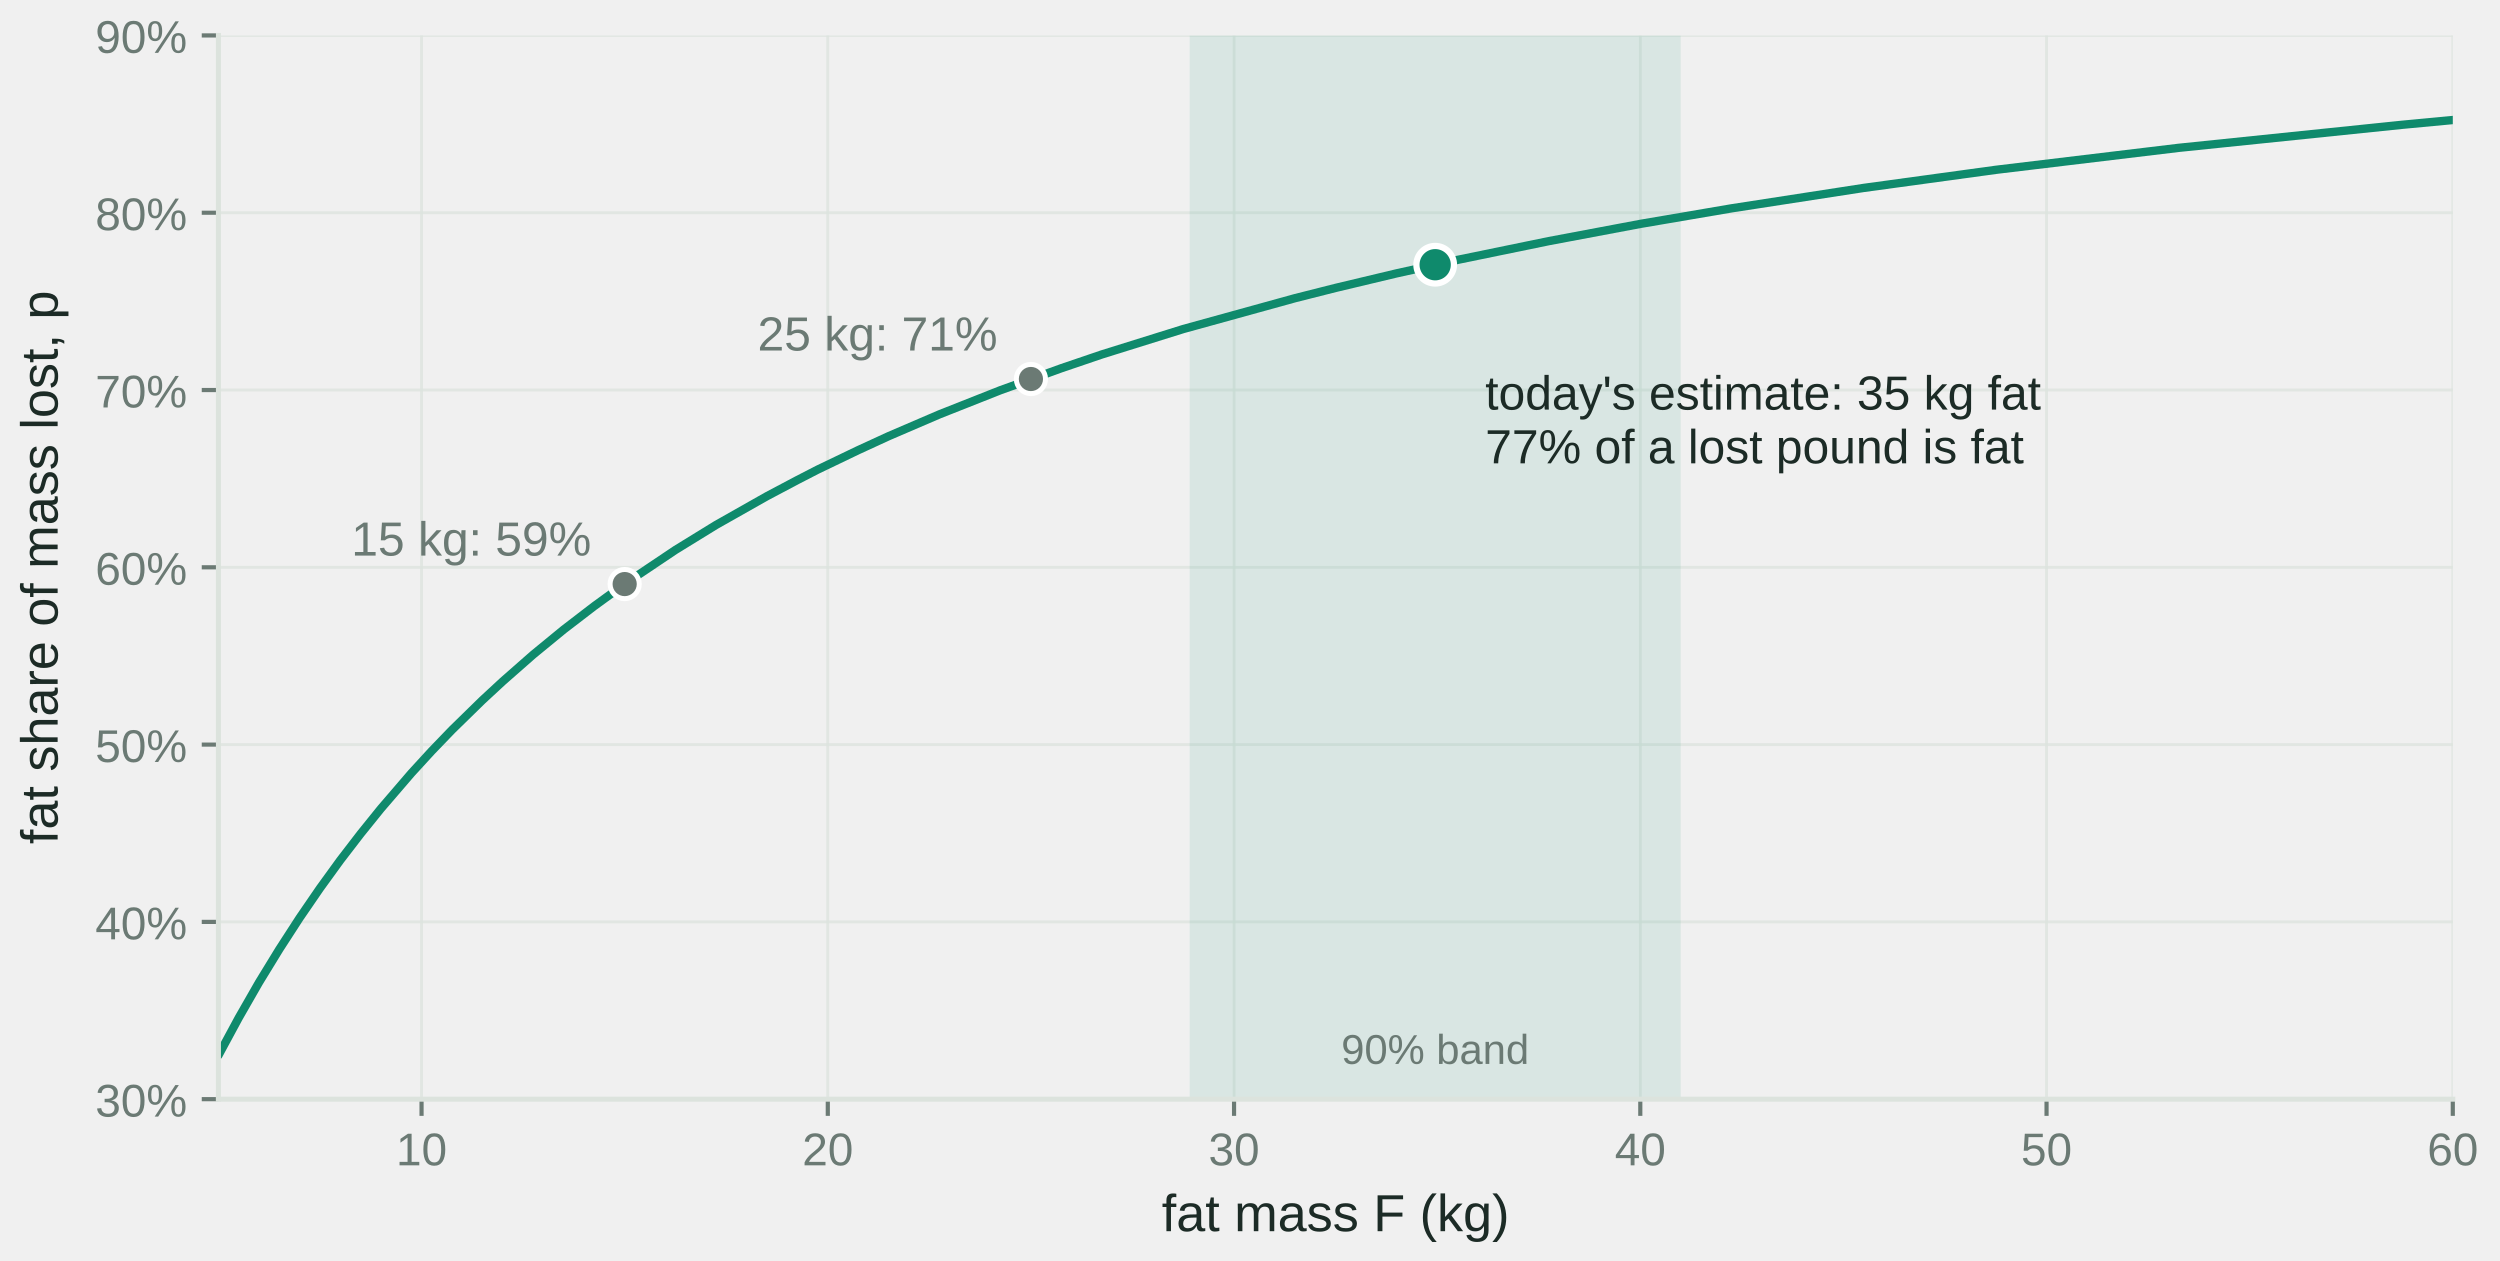
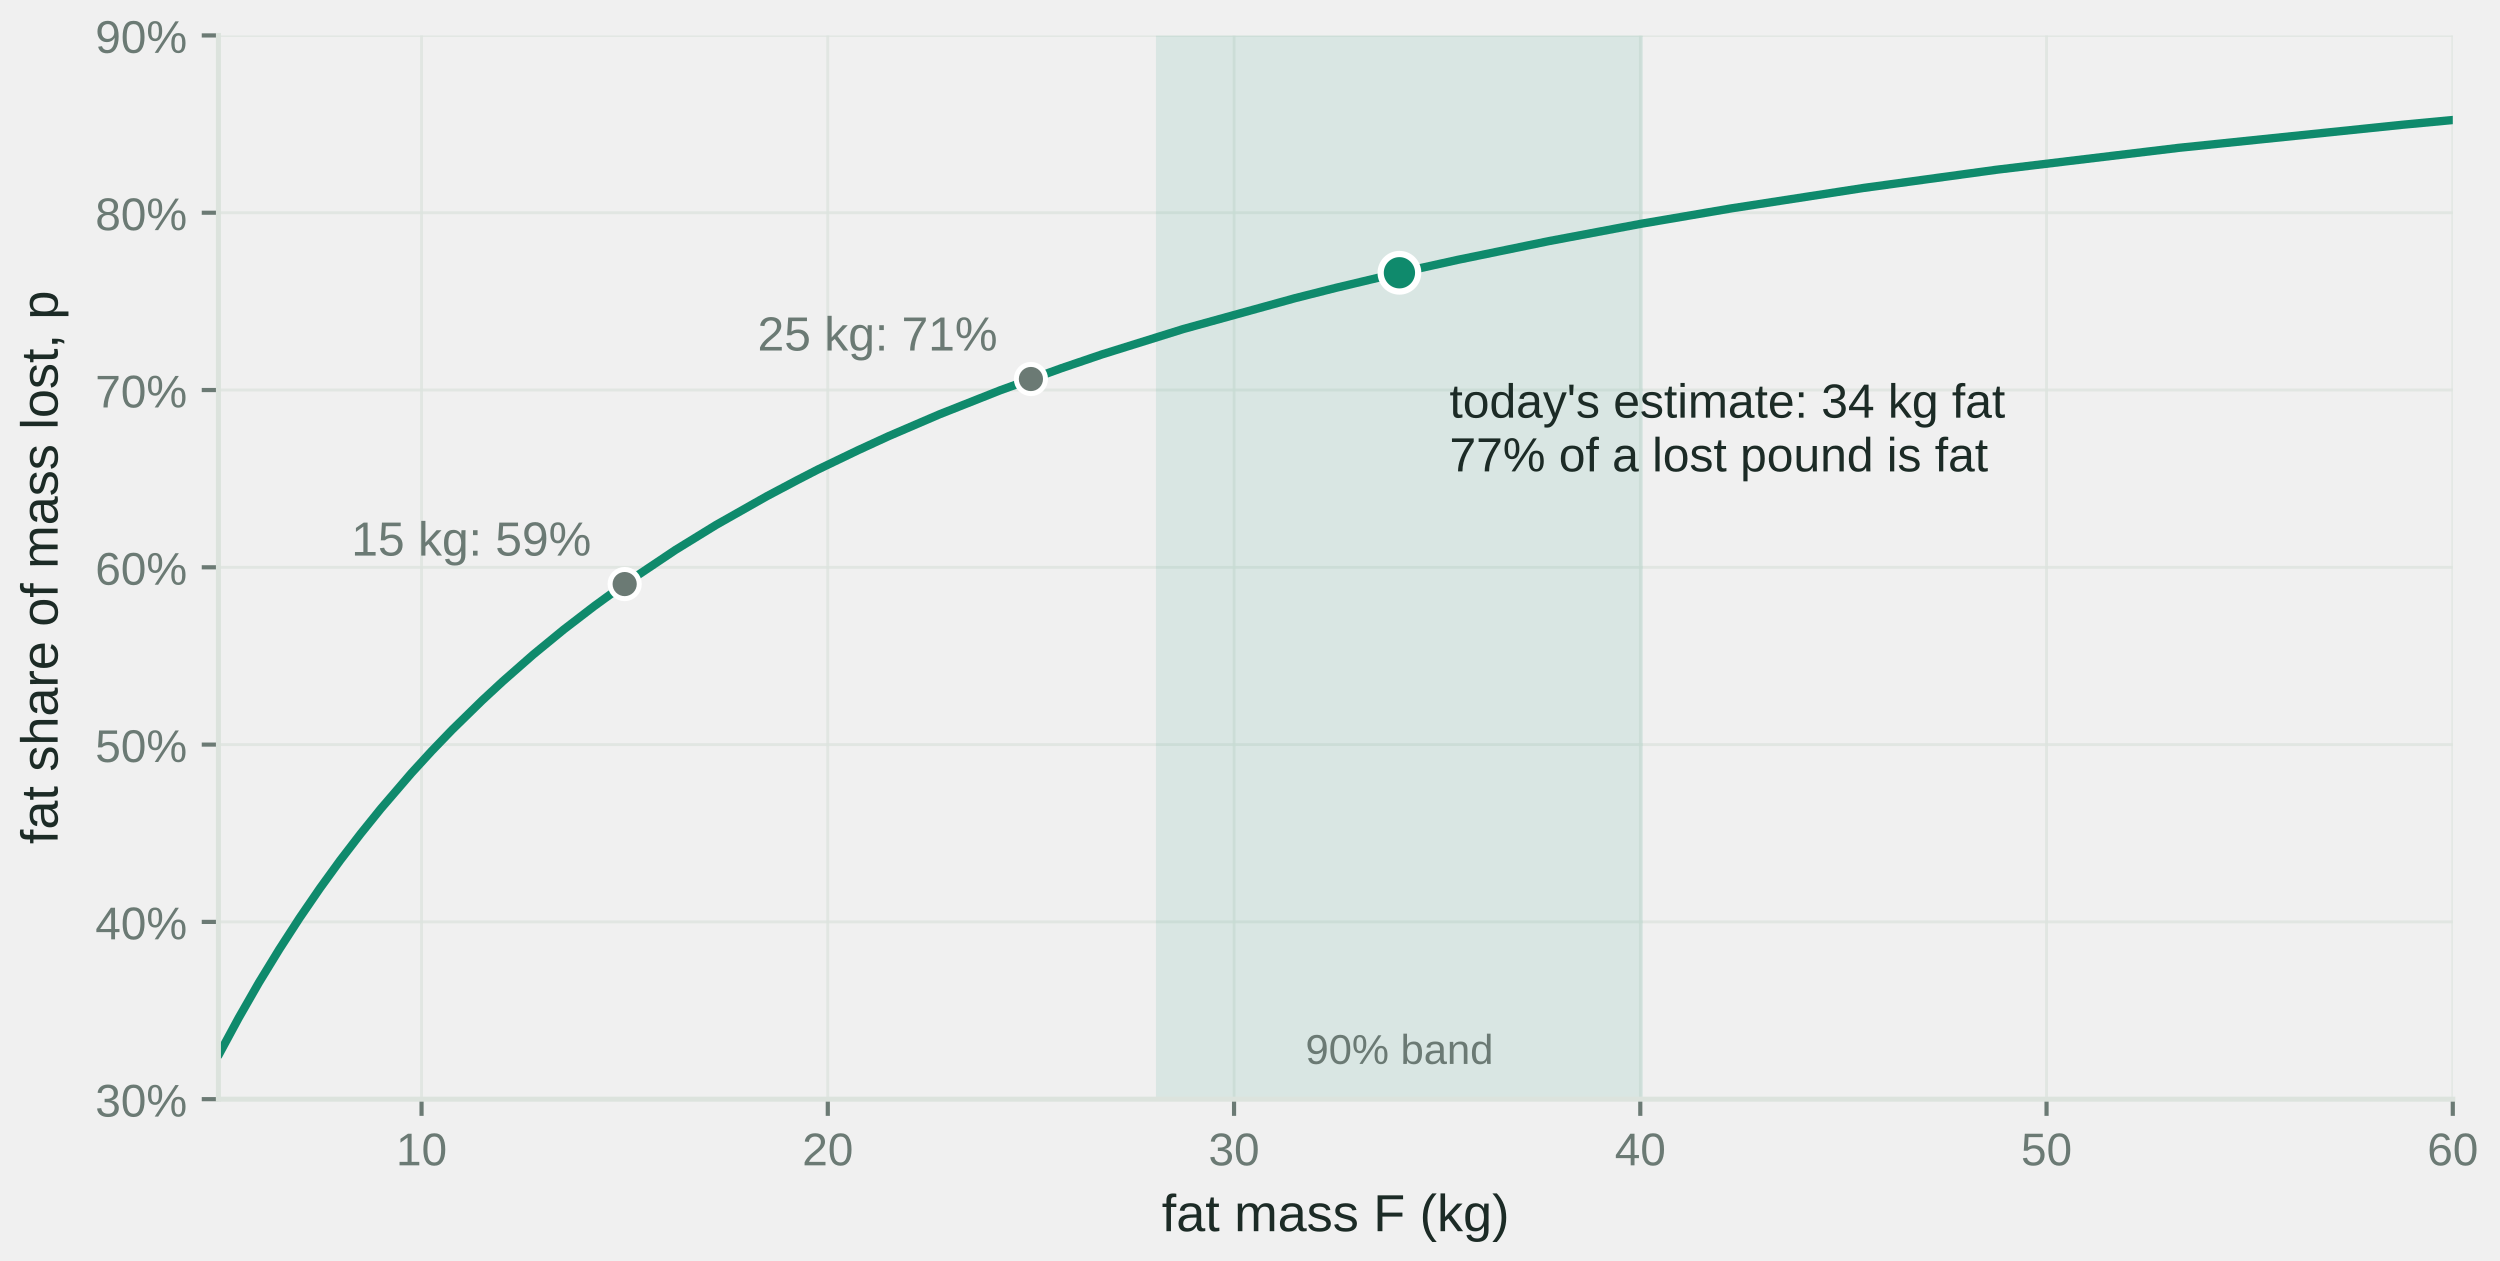
<svg xmlns="http://www.w3.org/2000/svg" xmlns:xlink="http://www.w3.org/1999/xlink" width="599.366pt" height="302.087pt" viewBox="0 0 599.366 302.087" version="1.1">
  <defs>
    <style type="text/css">*{stroke-linejoin: round; stroke-linecap: butt}</style>
  </defs>
  <g id="figure_1">
    <g id="patch_1">
      <path d="M -0 302.087  L 599.366 302.087  L 599.366 0  L -0 0  L -0 302.087  z " style="fill: none" />
    </g>
    <g id="axes_1">
      <g id="patch_2">
        <path d="M 52.367 263.523  L 588.047 263.523  L 588.047 8.499  L 52.367 8.499  L 52.367 263.523  z " style="fill: none" />
      </g>
      <g id="matplotlib.axis_1">
        <g id="xtick_1">
          <g id="line2d_1">
-             <path d="M 101.065 263.523  L 101.065 8.499  " clip-path="url(#p7961b14d27)" style="fill: none; stroke: #dce3dd; stroke-opacity: 0.75; stroke-width: 0.7; stroke-linecap: round" />
+             <path d="M 101.065 263.523  L 101.065 8.499  " clip-path="url(#pf1c7619b66)" style="fill: none; stroke: #dce3dd; stroke-opacity: 0.75; stroke-width: 0.7; stroke-linecap: round" />
          </g>
          <g id="line2d_2">
            <defs>
-               <path id="mb6bcc72237" d="M 0 0  L 0 4  " style="stroke: #6b7a74" />
+               <path id="m3f83f74e5f" d="M 0 0  L 0 4  " style="stroke: #6b7a74" />
            </defs>
            <g>
-               <use xlink:href="#mb6bcc72237" x="101.065" y="263.523" style="fill: #6b7a74; stroke: #6b7a74" />
+               <use xlink:href="#m3f83f74e5f" x="101.065" y="263.523" style="fill: #6b7a74; stroke: #6b7a74" />
            </g>
          </g>
          <g id="text_1">
            <text style="font-size: 11px; font-family: 'Source Sans Pro', 'Source Sans 3', 'Helvetica Neue', 'Arial', 'DejaVu Sans', sans-serif; text-anchor: middle; fill: #6b7a74" x="101.065" y="279.381" transform="rotate(-0 101.0651 279.3814)">10</text>
          </g>
        </g>
        <g id="xtick_2">
          <g id="line2d_3">
-             <path d="M 198.461 263.523  L 198.461 8.499  " clip-path="url(#p7961b14d27)" style="fill: none; stroke: #dce3dd; stroke-opacity: 0.75; stroke-width: 0.7; stroke-linecap: round" />
+             <path d="M 198.461 263.523  L 198.461 8.499  " clip-path="url(#pf1c7619b66)" style="fill: none; stroke: #dce3dd; stroke-opacity: 0.75; stroke-width: 0.7; stroke-linecap: round" />
          </g>
          <g id="line2d_4">
            <g>
-               <use xlink:href="#mb6bcc72237" x="198.461" y="263.523" style="fill: #6b7a74; stroke: #6b7a74" />
+               <use xlink:href="#m3f83f74e5f" x="198.461" y="263.523" style="fill: #6b7a74; stroke: #6b7a74" />
            </g>
          </g>
          <g id="text_2">
            <text style="font-size: 11px; font-family: 'Source Sans Pro', 'Source Sans 3', 'Helvetica Neue', 'Arial', 'DejaVu Sans', sans-serif; text-anchor: middle; fill: #6b7a74" x="198.461" y="279.381" transform="rotate(-0 198.4614 279.3814)">20</text>
          </g>
        </g>
        <g id="xtick_3">
          <g id="line2d_5">
-             <path d="M 295.858 263.523  L 295.858 8.499  " clip-path="url(#p7961b14d27)" style="fill: none; stroke: #dce3dd; stroke-opacity: 0.75; stroke-width: 0.7; stroke-linecap: round" />
+             <path d="M 295.858 263.523  L 295.858 8.499  " clip-path="url(#pf1c7619b66)" style="fill: none; stroke: #dce3dd; stroke-opacity: 0.75; stroke-width: 0.7; stroke-linecap: round" />
          </g>
          <g id="line2d_6">
            <g>
-               <use xlink:href="#mb6bcc72237" x="295.858" y="263.523" style="fill: #6b7a74; stroke: #6b7a74" />
+               <use xlink:href="#m3f83f74e5f" x="295.858" y="263.523" style="fill: #6b7a74; stroke: #6b7a74" />
            </g>
          </g>
          <g id="text_3">
            <text style="font-size: 11px; font-family: 'Source Sans Pro', 'Source Sans 3', 'Helvetica Neue', 'Arial', 'DejaVu Sans', sans-serif; text-anchor: middle; fill: #6b7a74" x="295.858" y="279.381" transform="rotate(-0 295.8578 279.3814)">30</text>
          </g>
        </g>
        <g id="xtick_4">
          <g id="line2d_7">
-             <path d="M 393.254 263.523  L 393.254 8.499  " clip-path="url(#p7961b14d27)" style="fill: none; stroke: #dce3dd; stroke-opacity: 0.75; stroke-width: 0.7; stroke-linecap: round" />
+             <path d="M 393.254 263.523  L 393.254 8.499  " clip-path="url(#pf1c7619b66)" style="fill: none; stroke: #dce3dd; stroke-opacity: 0.75; stroke-width: 0.7; stroke-linecap: round" />
          </g>
          <g id="line2d_8">
            <g>
-               <use xlink:href="#mb6bcc72237" x="393.254" y="263.523" style="fill: #6b7a74; stroke: #6b7a74" />
+               <use xlink:href="#m3f83f74e5f" x="393.254" y="263.523" style="fill: #6b7a74; stroke: #6b7a74" />
            </g>
          </g>
          <g id="text_4">
            <text style="font-size: 11px; font-family: 'Source Sans Pro', 'Source Sans 3', 'Helvetica Neue', 'Arial', 'DejaVu Sans', sans-serif; text-anchor: middle; fill: #6b7a74" x="393.254" y="279.381" transform="rotate(-0 393.2541 279.3814)">40</text>
          </g>
        </g>
        <g id="xtick_5">
          <g id="line2d_9">
-             <path d="M 490.651 263.523  L 490.651 8.499  " clip-path="url(#p7961b14d27)" style="fill: none; stroke: #dce3dd; stroke-opacity: 0.75; stroke-width: 0.7; stroke-linecap: round" />
+             <path d="M 490.651 263.523  L 490.651 8.499  " clip-path="url(#pf1c7619b66)" style="fill: none; stroke: #dce3dd; stroke-opacity: 0.75; stroke-width: 0.7; stroke-linecap: round" />
          </g>
          <g id="line2d_10">
            <g>
-               <use xlink:href="#mb6bcc72237" x="490.651" y="263.523" style="fill: #6b7a74; stroke: #6b7a74" />
+               <use xlink:href="#m3f83f74e5f" x="490.651" y="263.523" style="fill: #6b7a74; stroke: #6b7a74" />
            </g>
          </g>
          <g id="text_5">
            <text style="font-size: 11px; font-family: 'Source Sans Pro', 'Source Sans 3', 'Helvetica Neue', 'Arial', 'DejaVu Sans', sans-serif; text-anchor: middle; fill: #6b7a74" x="490.651" y="279.381" transform="rotate(-0 490.6505 279.3814)">50</text>
          </g>
        </g>
        <g id="xtick_6">
          <g id="line2d_11">
-             <path d="M 588.047 263.523  L 588.047 8.499  " clip-path="url(#p7961b14d27)" style="fill: none; stroke: #dce3dd; stroke-opacity: 0.75; stroke-width: 0.7; stroke-linecap: round" />
+             <path d="M 588.047 263.523  L 588.047 8.499  " clip-path="url(#pf1c7619b66)" style="fill: none; stroke: #dce3dd; stroke-opacity: 0.75; stroke-width: 0.7; stroke-linecap: round" />
          </g>
          <g id="line2d_12">
            <g>
-               <use xlink:href="#mb6bcc72237" x="588.047" y="263.523" style="fill: #6b7a74; stroke: #6b7a74" />
+               <use xlink:href="#m3f83f74e5f" x="588.047" y="263.523" style="fill: #6b7a74; stroke: #6b7a74" />
            </g>
          </g>
          <g id="text_6">
            <text style="font-size: 11px; font-family: 'Source Sans Pro', 'Source Sans 3', 'Helvetica Neue', 'Arial', 'DejaVu Sans', sans-serif; text-anchor: middle; fill: #6b7a74" x="588.047" y="279.381" transform="rotate(-0 588.0469 279.3814)">60</text>
          </g>
        </g>
        <g id="text_7">
          <text style="font-size: 12.5px; font-family: 'Source Sans Pro', 'Source Sans 3', 'Helvetica Neue', 'Arial', 'DejaVu Sans', sans-serif; text-anchor: middle; fill: #1c2b26" x="320.207" y="295.167" transform="rotate(-0 320.2069 295.1671)">fat mass F (kg)</text>
        </g>
      </g>
      <g id="matplotlib.axis_2">
        <g id="ytick_1">
          <g id="line2d_13">
-             <path d="M 52.367 263.523  L 588.047 263.523  " clip-path="url(#p7961b14d27)" style="fill: none; stroke: #dce3dd; stroke-opacity: 0.75; stroke-width: 0.7; stroke-linecap: round" />
+             <path d="M 52.367 263.523  L 588.047 263.523  " clip-path="url(#pf1c7619b66)" style="fill: none; stroke: #dce3dd; stroke-opacity: 0.75; stroke-width: 0.7; stroke-linecap: round" />
          </g>
          <g id="line2d_14">
            <defs>
-               <path id="m28b3cd10c1" d="M 0 0  L -4 0  " style="stroke: #6b7a74" />
+               <path id="m17f3412fa3" d="M 0 0  L -4 0  " style="stroke: #6b7a74" />
            </defs>
            <g>
-               <use xlink:href="#m28b3cd10c1" x="52.367" y="263.523" style="fill: #6b7a74; stroke: #6b7a74" />
+               <use xlink:href="#m17f3412fa3" x="52.367" y="263.523" style="fill: #6b7a74; stroke: #6b7a74" />
            </g>
          </g>
          <g id="text_8">
            <text style="font-size: 11px; font-family: 'Source Sans Pro', 'Source Sans 3', 'Helvetica Neue', 'Arial', 'DejaVu Sans', sans-serif; text-anchor: end; fill: #6b7a74" x="44.867" y="267.702" transform="rotate(-0 44.86688 267.7023)">30%</text>
          </g>
        </g>
        <g id="ytick_2">
          <g id="line2d_15">
-             <path d="M 52.367 221.019  L 588.047 221.019  " clip-path="url(#p7961b14d27)" style="fill: none; stroke: #dce3dd; stroke-opacity: 0.75; stroke-width: 0.7; stroke-linecap: round" />
+             <path d="M 52.367 221.019  L 588.047 221.019  " clip-path="url(#pf1c7619b66)" style="fill: none; stroke: #dce3dd; stroke-opacity: 0.75; stroke-width: 0.7; stroke-linecap: round" />
          </g>
          <g id="line2d_16">
            <g>
-               <use xlink:href="#m28b3cd10c1" x="52.367" y="221.019" style="fill: #6b7a74; stroke: #6b7a74" />
+               <use xlink:href="#m17f3412fa3" x="52.367" y="221.019" style="fill: #6b7a74; stroke: #6b7a74" />
            </g>
          </g>
          <g id="text_9">
            <text style="font-size: 11px; font-family: 'Source Sans Pro', 'Source Sans 3', 'Helvetica Neue', 'Arial', 'DejaVu Sans', sans-serif; text-anchor: end; fill: #6b7a74" x="44.867" y="225.198" transform="rotate(-0 44.86688 225.1983)">40%</text>
          </g>
        </g>
        <g id="ytick_3">
          <g id="line2d_17">
-             <path d="M 52.367 178.515  L 588.047 178.515  " clip-path="url(#p7961b14d27)" style="fill: none; stroke: #dce3dd; stroke-opacity: 0.75; stroke-width: 0.7; stroke-linecap: round" />
+             <path d="M 52.367 178.515  L 588.047 178.515  " clip-path="url(#pf1c7619b66)" style="fill: none; stroke: #dce3dd; stroke-opacity: 0.75; stroke-width: 0.7; stroke-linecap: round" />
          </g>
          <g id="line2d_18">
            <g>
-               <use xlink:href="#m28b3cd10c1" x="52.367" y="178.515" style="fill: #6b7a74; stroke: #6b7a74" />
+               <use xlink:href="#m17f3412fa3" x="52.367" y="178.515" style="fill: #6b7a74; stroke: #6b7a74" />
            </g>
          </g>
          <g id="text_10">
            <text style="font-size: 11px; font-family: 'Source Sans Pro', 'Source Sans 3', 'Helvetica Neue', 'Arial', 'DejaVu Sans', sans-serif; text-anchor: end; fill: #6b7a74" x="44.867" y="182.694" transform="rotate(-0 44.86688 182.6943)">50%</text>
          </g>
        </g>
        <g id="ytick_4">
          <g id="line2d_19">
-             <path d="M 52.367 136.011  L 588.047 136.011  " clip-path="url(#p7961b14d27)" style="fill: none; stroke: #dce3dd; stroke-opacity: 0.75; stroke-width: 0.7; stroke-linecap: round" />
+             <path d="M 52.367 136.011  L 588.047 136.011  " clip-path="url(#pf1c7619b66)" style="fill: none; stroke: #dce3dd; stroke-opacity: 0.75; stroke-width: 0.7; stroke-linecap: round" />
          </g>
          <g id="line2d_20">
            <g>
-               <use xlink:href="#m28b3cd10c1" x="52.367" y="136.011" style="fill: #6b7a74; stroke: #6b7a74" />
+               <use xlink:href="#m17f3412fa3" x="52.367" y="136.011" style="fill: #6b7a74; stroke: #6b7a74" />
            </g>
          </g>
          <g id="text_11">
            <text style="font-size: 11px; font-family: 'Source Sans Pro', 'Source Sans 3', 'Helvetica Neue', 'Arial', 'DejaVu Sans', sans-serif; text-anchor: end; fill: #6b7a74" x="44.867" y="140.19" transform="rotate(-0 44.86688 140.1903)">60%</text>
          </g>
        </g>
        <g id="ytick_5">
          <g id="line2d_21">
-             <path d="M 52.367 93.507  L 588.047 93.507  " clip-path="url(#p7961b14d27)" style="fill: none; stroke: #dce3dd; stroke-opacity: 0.75; stroke-width: 0.7; stroke-linecap: round" />
+             <path d="M 52.367 93.507  L 588.047 93.507  " clip-path="url(#pf1c7619b66)" style="fill: none; stroke: #dce3dd; stroke-opacity: 0.75; stroke-width: 0.7; stroke-linecap: round" />
          </g>
          <g id="line2d_22">
            <g>
-               <use xlink:href="#m28b3cd10c1" x="52.367" y="93.507" style="fill: #6b7a74; stroke: #6b7a74" />
+               <use xlink:href="#m17f3412fa3" x="52.367" y="93.507" style="fill: #6b7a74; stroke: #6b7a74" />
            </g>
          </g>
          <g id="text_12">
            <text style="font-size: 11px; font-family: 'Source Sans Pro', 'Source Sans 3', 'Helvetica Neue', 'Arial', 'DejaVu Sans', sans-serif; text-anchor: end; fill: #6b7a74" x="44.867" y="97.686" transform="rotate(-0 44.86688 97.68628)">70%</text>
          </g>
        </g>
        <g id="ytick_6">
          <g id="line2d_23">
-             <path d="M 52.367 51.003  L 588.047 51.003  " clip-path="url(#p7961b14d27)" style="fill: none; stroke: #dce3dd; stroke-opacity: 0.75; stroke-width: 0.7; stroke-linecap: round" />
+             <path d="M 52.367 51.003  L 588.047 51.003  " clip-path="url(#pf1c7619b66)" style="fill: none; stroke: #dce3dd; stroke-opacity: 0.75; stroke-width: 0.7; stroke-linecap: round" />
          </g>
          <g id="line2d_24">
            <g>
-               <use xlink:href="#m28b3cd10c1" x="52.367" y="51.003" style="fill: #6b7a74; stroke: #6b7a74" />
+               <use xlink:href="#m17f3412fa3" x="52.367" y="51.003" style="fill: #6b7a74; stroke: #6b7a74" />
            </g>
          </g>
          <g id="text_13">
            <text style="font-size: 11px; font-family: 'Source Sans Pro', 'Source Sans 3', 'Helvetica Neue', 'Arial', 'DejaVu Sans', sans-serif; text-anchor: end; fill: #6b7a74" x="44.867" y="55.182" transform="rotate(-0 44.86688 55.18228)">80%</text>
          </g>
        </g>
        <g id="ytick_7">
          <g id="line2d_25">
-             <path d="M 52.367 8.499  L 588.047 8.499  " clip-path="url(#p7961b14d27)" style="fill: none; stroke: #dce3dd; stroke-opacity: 0.75; stroke-width: 0.7; stroke-linecap: round" />
+             <path d="M 52.367 8.499  L 588.047 8.499  " clip-path="url(#pf1c7619b66)" style="fill: none; stroke: #dce3dd; stroke-opacity: 0.75; stroke-width: 0.7; stroke-linecap: round" />
          </g>
          <g id="line2d_26">
            <g>
-               <use xlink:href="#m28b3cd10c1" x="52.367" y="8.499" style="fill: #6b7a74; stroke: #6b7a74" />
+               <use xlink:href="#m17f3412fa3" x="52.367" y="8.499" style="fill: #6b7a74; stroke: #6b7a74" />
            </g>
          </g>
          <g id="text_14">
            <text style="font-size: 11px; font-family: 'Source Sans Pro', 'Source Sans 3', 'Helvetica Neue', 'Arial', 'DejaVu Sans', sans-serif; text-anchor: end; fill: #6b7a74" x="44.867" y="12.678" transform="rotate(-0 44.86688 12.67828)">90%</text>
          </g>
        </g>
        <g id="text_15">
          <text style="font-size: 12.5px; font-family: 'Source Sans Pro', 'Source Sans 3', 'Helvetica Neue', 'Arial', 'DejaVu Sans', sans-serif; text-anchor: middle; fill: #1c2b26" x="13.818" y="136.011" transform="rotate(-90 13.81805 136.0111)">fat share of mass lost, p</text>
        </g>
      </g>
      <g id="patch_3">
-         <path d="M 285.215 263.523  L 402.942 263.523  L 402.942 8.499  L 285.215 8.499  z " clip-path="url(#p7961b14d27)" style="fill: #0f8a6c; opacity: 0.1" />
+         <path d="M 277.141 263.523  L 393.875 263.523  L 393.875 8.499  L 277.141 8.499  z " clip-path="url(#pf1c7619b66)" style="fill: #0f8a6c; opacity: 0.1" />
      </g>
      <g id="line2d_27">
-         <path d="M 52.367 253.025  L 57.237 244.014  L 62.107 235.513  L 66.976 227.565  L 71.846 220.042  L 76.716 212.943  L 81.586 206.228  L 86.456 199.895  L 91.325 193.859  L 98.63 185.358  L 103.5 180.045  L 108.37 174.987  L 115.675 167.847  L 120.544 163.341  L 127.849 156.923  L 135.154 150.93  L 142.459 145.32  L 149.763 140.007  L 161.938 131.846  L 171.677 125.853  L 183.852 118.967  L 191.157 115.099  L 196.027 112.591  L 205.766 107.916  L 213.071 104.558  L 225.245 99.33  L 239.855 93.55  L 254.464 88.279  L 264.204 84.964  L 283.683 78.886  L 310.467 71.49  L 320.207 69.025  L 334.816 65.54  L 349.426 62.309  L 371.34 57.804  L 393.254 53.681  L 415.168 49.941  L 446.822 45.053  L 478.476 40.717  L 522.304 35.447  L 575.872 29.921  L 588.047 28.774  L 588.047 28.774  " clip-path="url(#p7961b14d27)" style="fill: none; stroke: #0f8a6c; stroke-width: 2; stroke-linecap: round" />
+         <path d="M 52.367 253.025  L 57.237 244.014  L 62.107 235.513  L 66.976 227.565  L 71.846 220.042  L 76.716 212.943  L 81.586 206.228  L 86.456 199.895  L 91.325 193.859  L 98.63 185.358  L 103.5 180.045  L 108.37 174.987  L 115.675 167.847  L 120.544 163.341  L 127.849 156.923  L 135.154 150.93  L 142.459 145.32  L 149.763 140.007  L 161.938 131.846  L 171.677 125.853  L 183.852 118.967  L 191.157 115.099  L 196.027 112.591  L 205.766 107.916  L 213.071 104.558  L 225.245 99.33  L 239.855 93.55  L 254.464 88.279  L 264.204 84.964  L 283.683 78.886  L 310.467 71.49  L 320.207 69.025  L 334.816 65.54  L 349.426 62.309  L 371.34 57.804  L 393.254 53.681  L 415.168 49.941  L 446.822 45.053  L 478.476 40.717  L 522.304 35.447  L 575.872 29.921  L 588.047 28.774  L 588.047 28.774  " clip-path="url(#pf1c7619b66)" style="fill: none; stroke: #0f8a6c; stroke-width: 2; stroke-linecap: round" />
      </g>
      <g id="patch_4">
        <path d="M 52.367 263.523  L 52.367 8.499  " style="fill: none; stroke: #dce3dd; stroke-width: 1.2; stroke-linejoin: miter; stroke-linecap: square" />
      </g>
      <g id="patch_5">
        <path d="M 52.367 263.523  L 588.047 263.523  " style="fill: none; stroke: #dce3dd; stroke-width: 1.2; stroke-linejoin: miter; stroke-linecap: square" />
      </g>
      <g id="text_16">
-         <text style="font-size: 11.5px; font-family: 'Source Sans Pro', 'Source Sans 3', 'Helvetica Neue', 'Arial', 'DejaVu Sans', sans-serif; fill: #1c2b26" transform="translate(356.0787 98.20454)">today's estimate: 35 kg fat</text>
-         <text style="font-size: 11.5px; font-family: 'Source Sans Pro', 'Source Sans 3', 'Helvetica Neue', 'Arial', 'DejaVu Sans', sans-serif; fill: #1c2b26" transform="translate(356.0787 111.082)">77% of a lost pound is fat</text>
+         <text style="font-size: 11.5px; font-family: 'Source Sans Pro', 'Source Sans 3', 'Helvetica Neue', 'Arial', 'DejaVu Sans', sans-serif; fill: #1c2b26" transform="translate(347.5078 100.1333)">today's estimate: 34 kg fat</text>
+         <text style="font-size: 11.5px; font-family: 'Source Sans Pro', 'Source Sans 3', 'Helvetica Neue', 'Arial', 'DejaVu Sans', sans-serif; fill: #1c2b26" transform="translate(347.5078 113.0108)">77% of a lost pound is fat</text>
      </g>
      <g id="text_17">
        <text style="font-size: 11.5px; font-family: 'Source Sans Pro', 'Source Sans 3', 'Helvetica Neue', 'Arial', 'DejaVu Sans', sans-serif; text-anchor: end; fill: #6b7a74" x="141.763" y="133.201" transform="rotate(-0 141.7632 133.2005)">15 kg: 59%</text>
      </g>
      <g id="text_18">
        <text style="font-size: 11.5px; font-family: 'Source Sans Pro', 'Source Sans 3', 'Helvetica Neue', 'Arial', 'DejaVu Sans', sans-serif; text-anchor: end; fill: #6b7a74" x="239.16" y="84.039" transform="rotate(-0 239.1596 84.03893)">25 kg: 71%</text>
      </g>
      <g id="text_19">
-         <text style="font-size: 10px; font-family: 'Source Sans Pro', 'Source Sans 3', 'Helvetica Neue', 'Arial', 'DejaVu Sans', sans-serif; text-anchor: middle; fill: #6b7a74" x="344.079" y="255.068" transform="rotate(-0 344.0787 255.0679)">90% band</text>
+         <text style="font-size: 10px; font-family: 'Source Sans Pro', 'Source Sans 3', 'Helvetica Neue', 'Arial', 'DejaVu Sans', sans-serif; text-anchor: middle; fill: #6b7a74" x="335.508" y="255.068" transform="rotate(-0 335.5078 255.0679)">90% band</text>
      </g>
      <g id="line2d_28">
        <defs>
-           <path id="m398fa6508b" d="M 0 4.5  C 1.193 4.5 2.338 4.026 3.182 3.182  C 4.026 2.338 4.5 1.193 4.5 0  C 4.5 -1.193 4.026 -2.338 3.182 -3.182  C 2.338 -4.026 1.193 -4.5 0 -4.5  C -1.193 -4.5 -2.338 -4.026 -3.182 -3.182  C -4.026 -2.338 -4.5 -1.193 -4.5 0  C -4.5 1.193 -4.026 2.338 -3.182 3.182  C -2.338 4.026 -1.193 4.5 0 4.5  z " style="stroke: #ffffff; stroke-width: 1.5" />
+           <path id="m54db688323" d="M 0 4.5  C 1.193 4.5 2.338 4.026 3.182 3.182  C 4.026 2.338 4.5 1.193 4.5 0  C 4.5 -1.193 4.026 -2.338 3.182 -3.182  C 2.338 -4.026 1.193 -4.5 0 -4.5  C -1.193 -4.5 -2.338 -4.026 -3.182 -3.182  C -4.026 -2.338 -4.5 -1.193 -4.5 0  C -4.5 1.193 -4.026 2.338 -3.182 3.182  C -2.338 4.026 -1.193 4.5 0 4.5  z " style="stroke: #ffffff; stroke-width: 1.5" />
        </defs>
-         <g clip-path="url(#p7961b14d27)">
-           <use xlink:href="#m398fa6508b" x="344.079" y="63.466" style="fill: #0f8a6c; stroke: #ffffff; stroke-width: 1.5" />
+         <g clip-path="url(#pf1c7619b66)">
+           <use xlink:href="#m54db688323" x="335.508" y="65.395" style="fill: #0f8a6c; stroke: #ffffff; stroke-width: 1.5" />
        </g>
      </g>
      <g id="line2d_29">
        <defs>
-           <path id="md50f6208c9" d="M 0 3.5  C 0.928 3.5 1.819 3.131 2.475 2.475  C 3.131 1.819 3.5 0.928 3.5 0  C 3.5 -0.928 3.131 -1.819 2.475 -2.475  C 1.819 -3.131 0.928 -3.5 0 -3.5  C -0.928 -3.5 -1.819 -3.131 -2.475 -2.475  C -3.131 -1.819 -3.5 -0.928 -3.5 0  C -3.5 0.928 -3.131 1.819 -2.475 2.475  C -1.819 3.131 -0.928 3.5 0 3.5  z " style="stroke: #ffffff; stroke-width: 1.2" />
+           <path id="m0140faf118" d="M 0 3.5  C 0.928 3.5 1.819 3.131 2.475 2.475  C 3.131 1.819 3.5 0.928 3.5 0  C 3.5 -0.928 3.131 -1.819 2.475 -2.475  C 1.819 -3.131 0.928 -3.5 0 -3.5  C -0.928 -3.5 -1.819 -3.131 -2.475 -2.475  C -3.131 -1.819 -3.5 -0.928 -3.5 0  C -3.5 0.928 -3.131 1.819 -2.475 2.475  C -1.819 3.131 -0.928 3.5 0 3.5  z " style="stroke: #ffffff; stroke-width: 1.2" />
        </defs>
-         <g clip-path="url(#p7961b14d27)">
-           <use xlink:href="#md50f6208c9" x="149.763" y="140.027" style="fill: #6b7a74; stroke: #ffffff; stroke-width: 1.2" />
+         <g clip-path="url(#pf1c7619b66)">
+           <use xlink:href="#m0140faf118" x="149.763" y="140.027" style="fill: #6b7a74; stroke: #ffffff; stroke-width: 1.2" />
        </g>
      </g>
      <g id="line2d_30">
-         <g clip-path="url(#p7961b14d27)">
-           <use xlink:href="#md50f6208c9" x="247.16" y="90.866" style="fill: #6b7a74; stroke: #ffffff; stroke-width: 1.2" />
+         <g clip-path="url(#pf1c7619b66)">
+           <use xlink:href="#m0140faf118" x="247.16" y="90.866" style="fill: #6b7a74; stroke: #ffffff; stroke-width: 1.2" />
        </g>
      </g>
    </g>
  </g>
  <defs>
-     <clipPath id="p7961b14d27">
+     <clipPath id="pf1c7619b66">
      <rect x="52.367" y="8.499" width="535.68" height="255.024" />
    </clipPath>
  </defs>
</svg>
